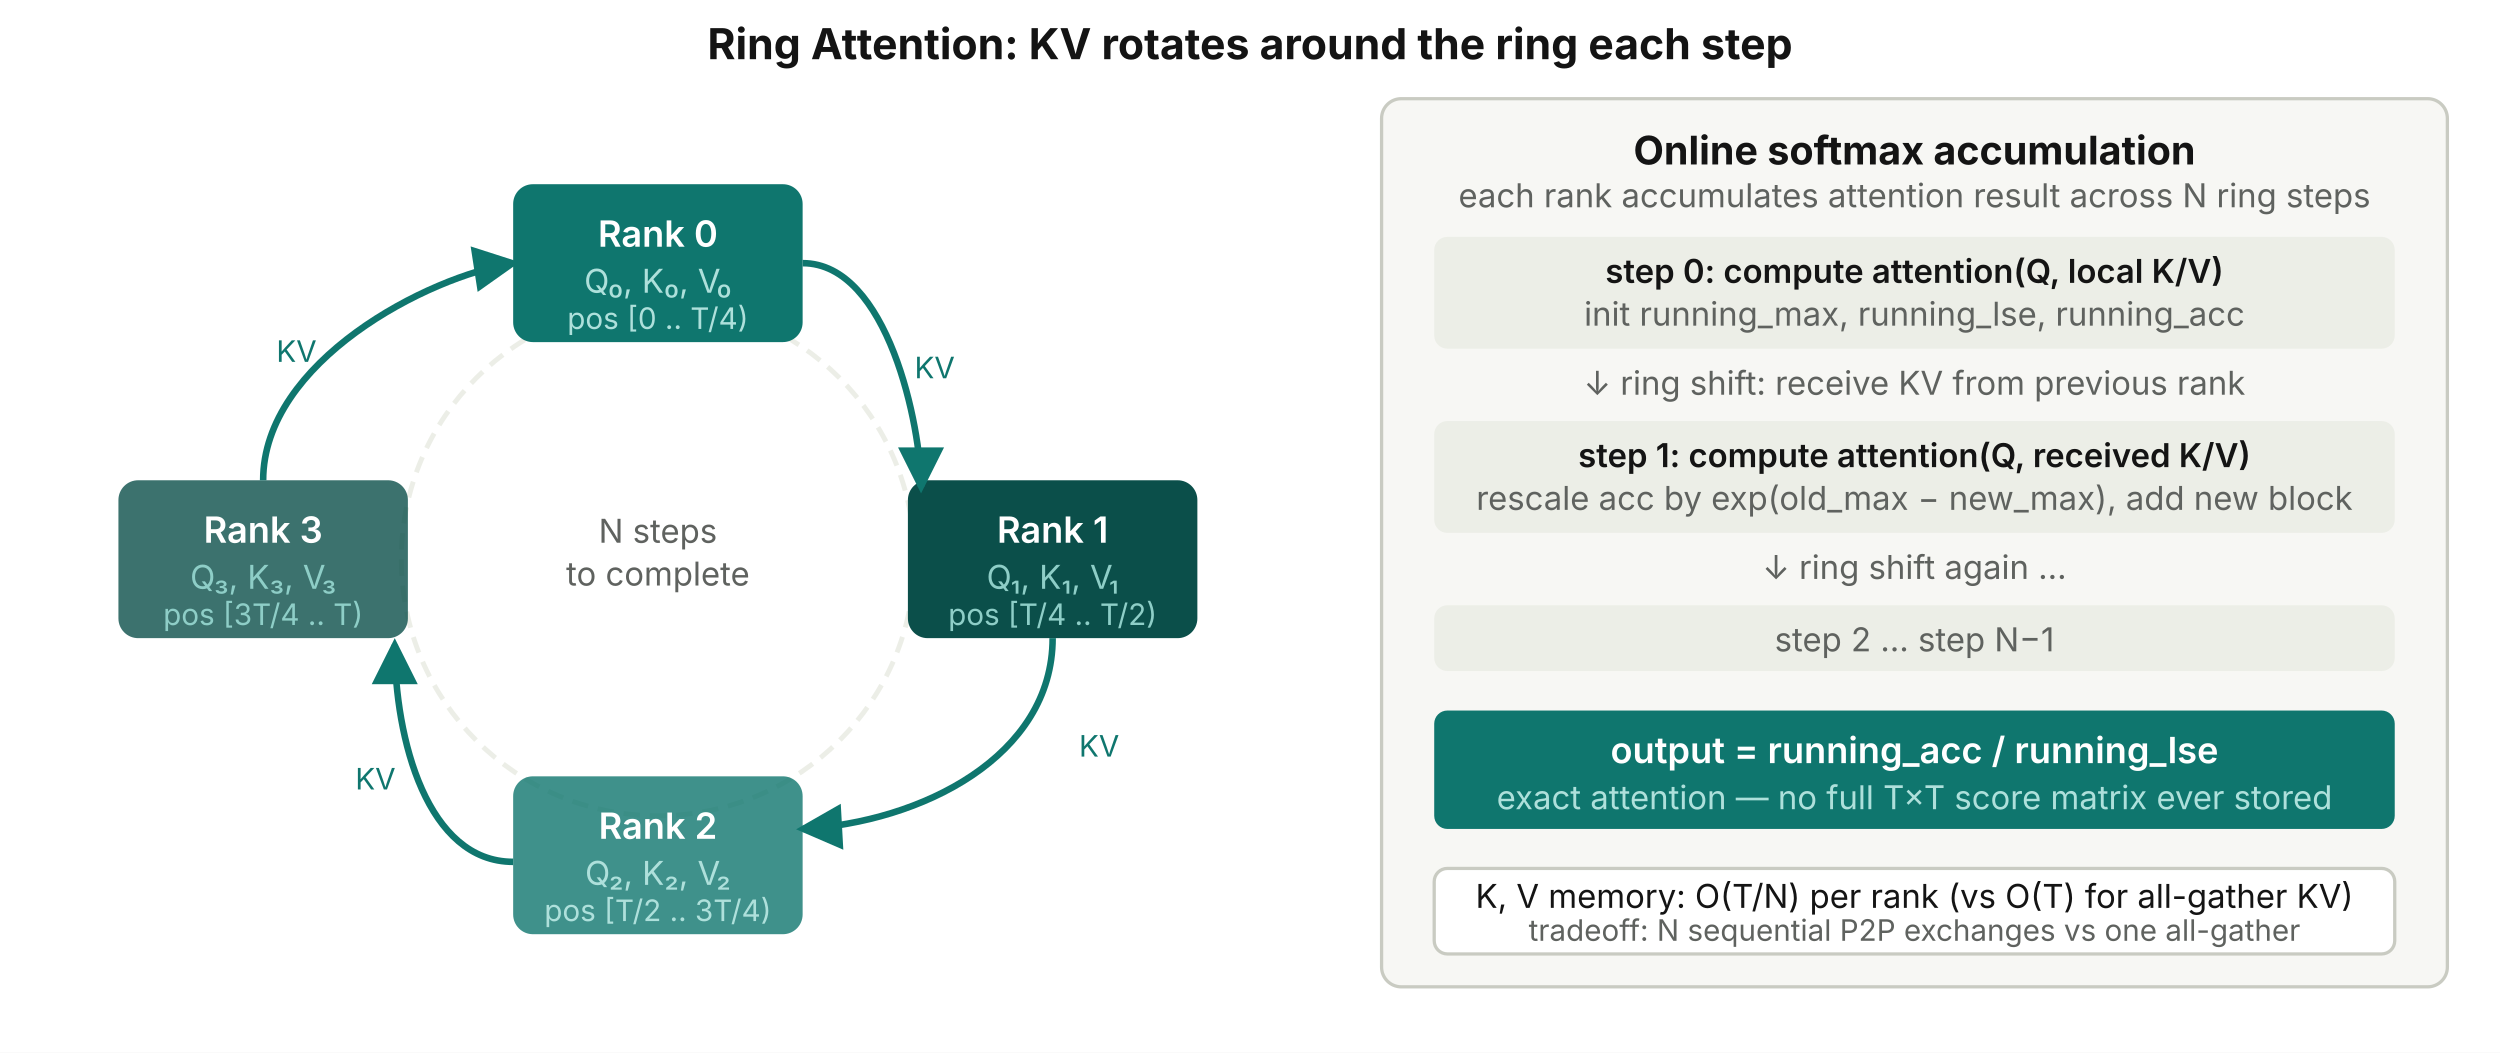
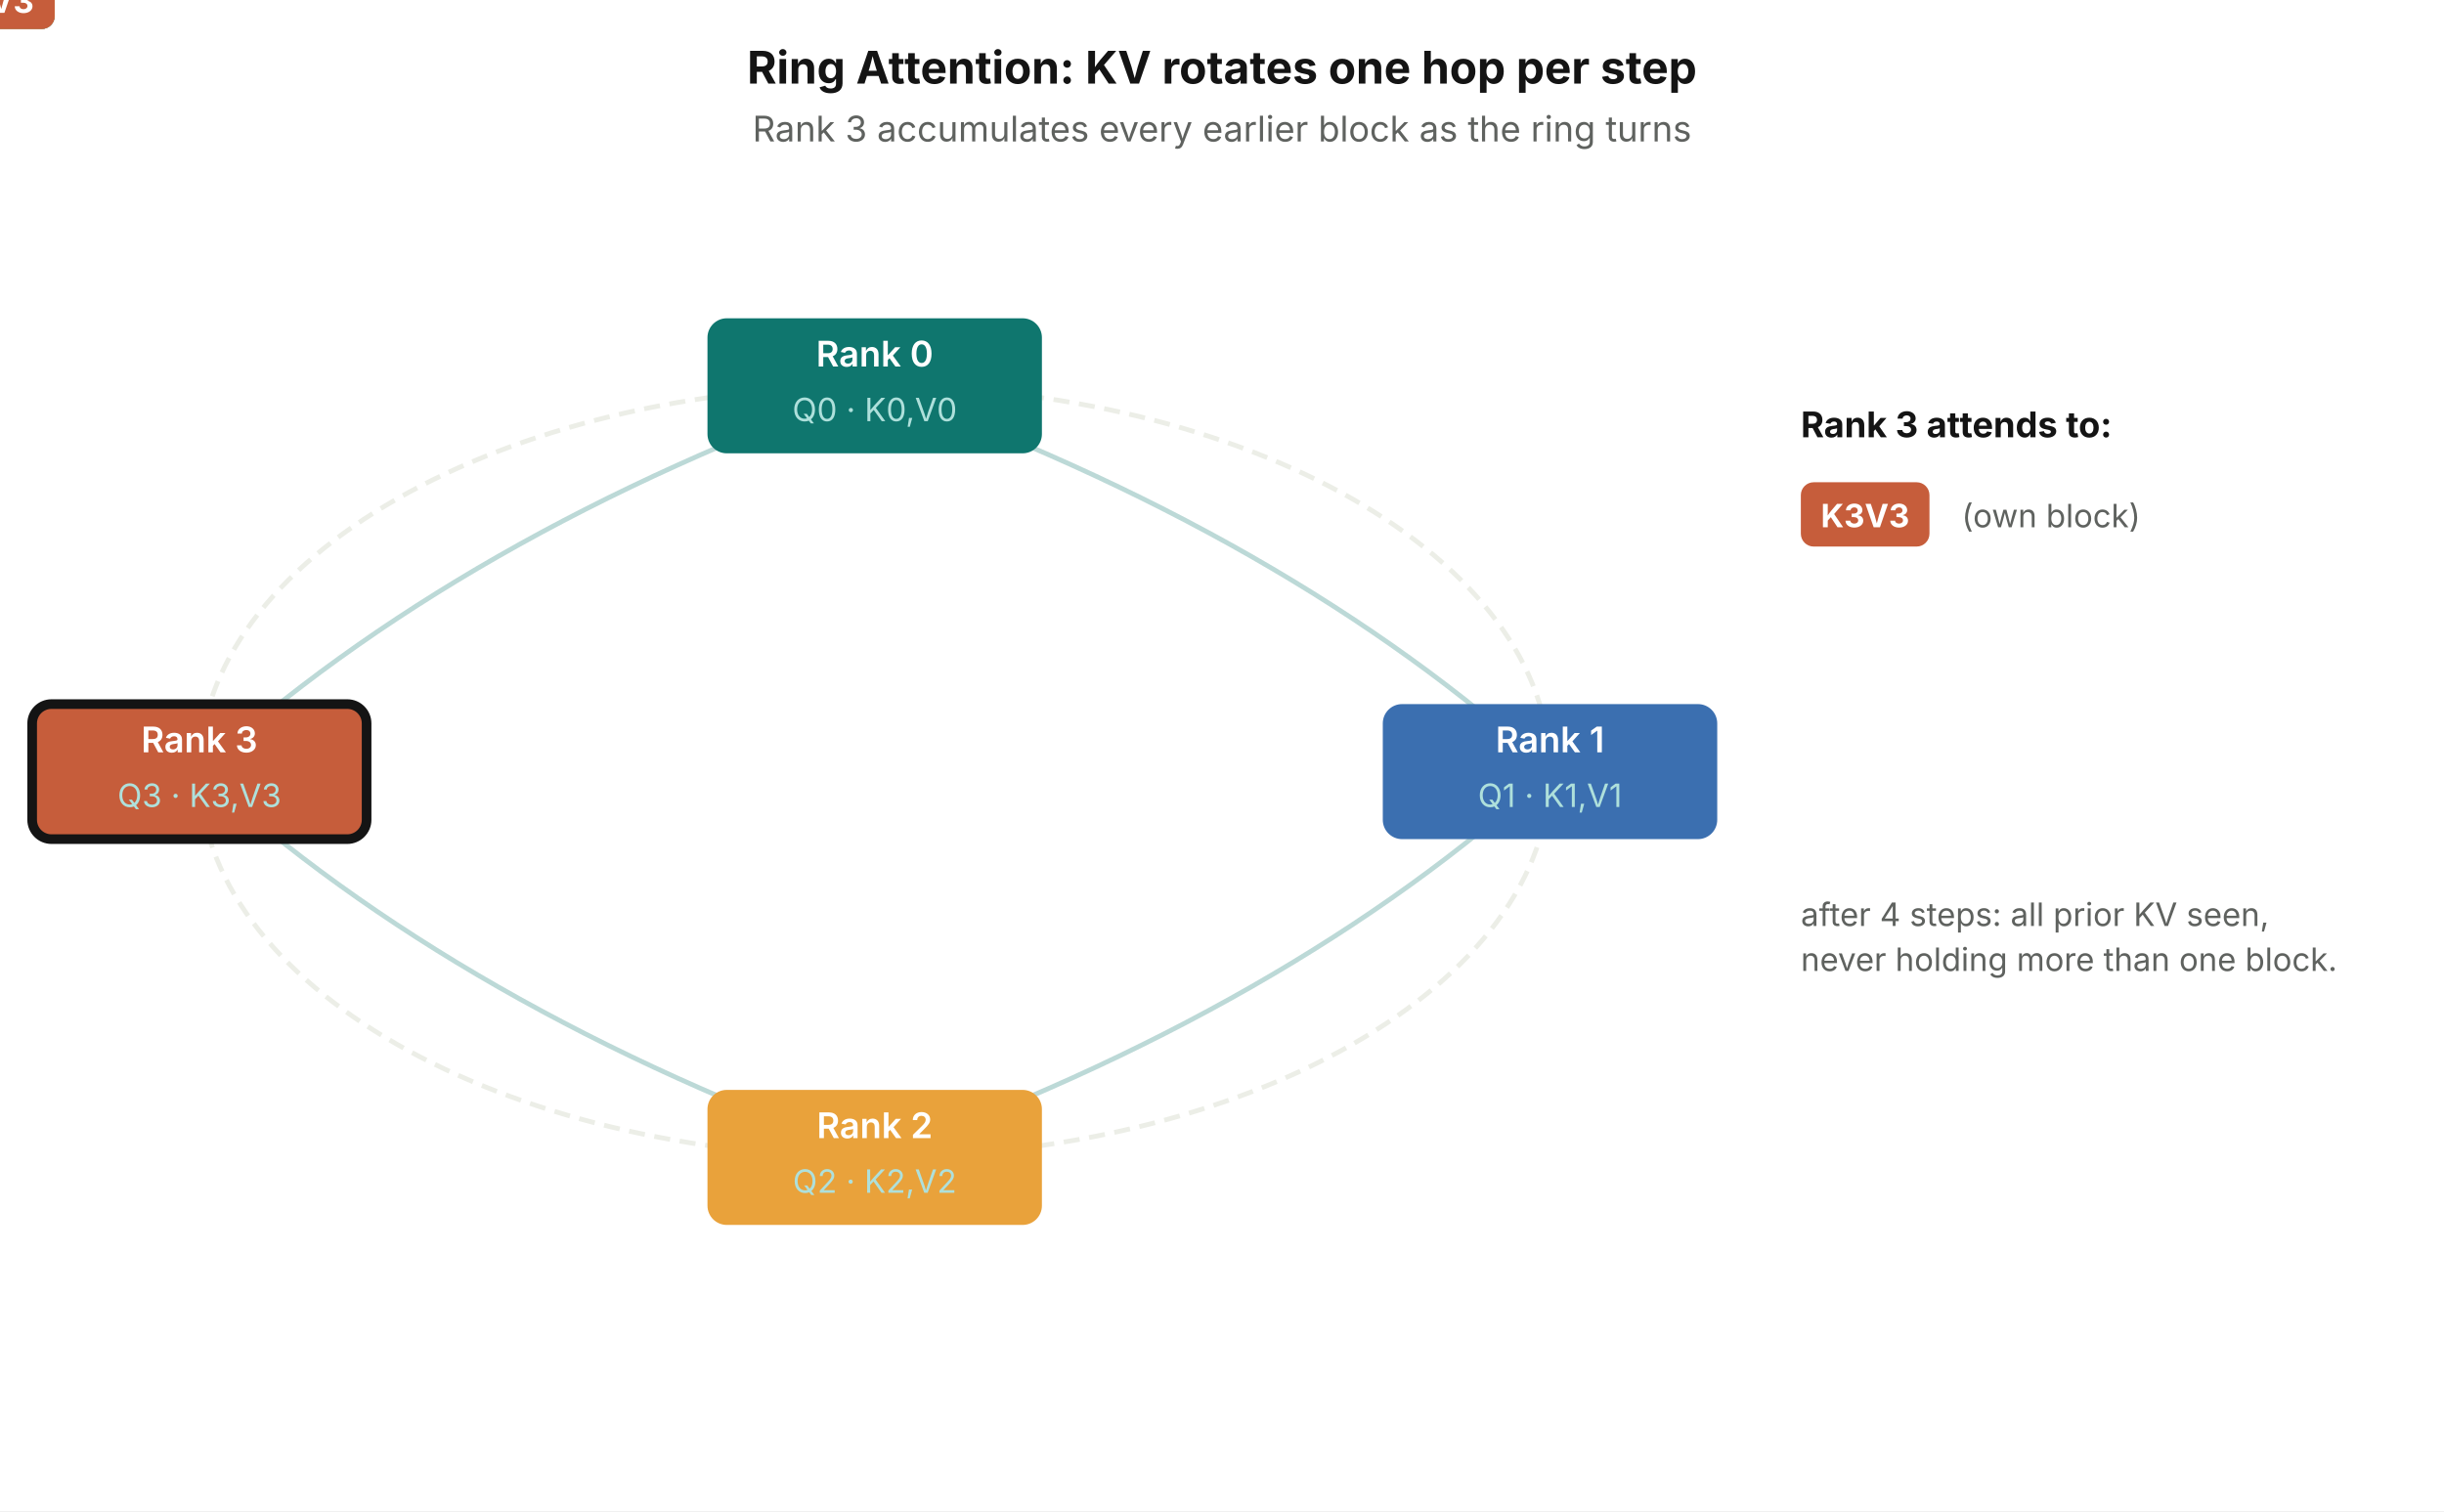
- <svg xmlns="http://www.w3.org/2000/svg" viewBox="0 0 760 320" font-family="system-ui,-apple-system,sans-serif">
-   <rect width="760" height="320" fill="#fff" />
+ <svg xmlns="http://www.w3.org/2000/svg" viewBox="0 0 760 470" font-family="system-ui,-apple-system,sans-serif">
+   <rect width="760" height="470" fill="#fff" />
  <defs>
-     <marker id="arr" markerWidth="7" markerHeight="7" refX="6" refY="3.5" orient="auto">
-       <path d="M0,0 L7,3.5 L0,7 Z" fill="#5f625f" />
-     </marker>
    <marker id="arr-t" markerWidth="7" markerHeight="7" refX="6" refY="3.5" orient="auto">
      <path d="M0,0 L7,3.5 L0,7 Z" fill="#0f766e" />
    </marker>
  </defs>
-   <text x="380" y="18" text-anchor="middle" font-size="13" font-weight="700" fill="#141414">Ring Attention: KV rotates around the ring each step</text>
-   <circle cx="200" cy="170" r="78" fill="none" stroke="#eceee7" stroke-width="1.5" stroke-dasharray="5,3" />
-   <rect x="156" y="56" width="88" height="48" rx="6" fill="#0f766e" />
-   <text x="200" y="75" text-anchor="middle" font-size="11" font-weight="600" fill="#fff">Rank 0</text>
-   <text x="200" y="89" text-anchor="middle" font-size="10" fill="#aee0db">Q₀, K₀, V₀</text>
-   <text x="200" y="100" text-anchor="middle" font-size="9" fill="#aee0db">pos [0 .. T/4)</text>
-   <rect x="276" y="146" width="88" height="48" rx="6" fill="#0b4f4a" />
-   <text x="320" y="165" text-anchor="middle" font-size="11" font-weight="600" fill="#fff">Rank 1</text>
-   <text x="320" y="179" text-anchor="middle" font-size="10" fill="#8ecec7">Q₁, K₁, V₁</text>
-   <text x="320" y="190" text-anchor="middle" font-size="9" fill="#8ecec7">pos [T/4 .. T/2)</text>
-   <rect x="156" y="236" width="88" height="48" rx="6" fill="#0f766e" opacity="0.8" />
-   <text x="200" y="255" text-anchor="middle" font-size="11" font-weight="600" fill="#fff">Rank 2</text>
-   <text x="200" y="269" text-anchor="middle" font-size="10" fill="#aee0db">Q₂, K₂, V₂</text>
-   <text x="200" y="280" text-anchor="middle" font-size="9" fill="#aee0db">pos [T/2 .. 3T/4)</text>
-   <rect x="36" y="146" width="88" height="48" rx="6" fill="#0b4f4a" opacity="0.8" />
-   <text x="80" y="165" text-anchor="middle" font-size="11" font-weight="600" fill="#fff">Rank 3</text>
-   <text x="80" y="179" text-anchor="middle" font-size="10" fill="#8ecec7">Q₃, K₃, V₃</text>
-   <text x="80" y="190" text-anchor="middle" font-size="9" fill="#8ecec7">pos [3T/4 .. T)</text>
-   <path d="M 244,80 C 270,80 280,130 280,148" fill="none" stroke="#0f766e" stroke-width="2" marker-end="url(#arr-t)" />
-   <text x="278" y="115" font-size="9" fill="#0f766e">KV</text>
-   <path d="M 320,194 C 320,230 280,250 244,252" fill="none" stroke="#0f766e" stroke-width="2" marker-end="url(#arr-t)" />
-   <text x="328" y="230" font-size="9" fill="#0f766e">KV</text>
-   <path d="M 156,262 C 130,262 120,225 120,196" fill="none" stroke="#0f766e" stroke-width="2" marker-end="url(#arr-t)" />
-   <text x="108" y="240" font-size="9" fill="#0f766e">KV</text>
-   <path d="M 80,146 C 80,110 130,84 156,80" fill="none" stroke="#0f766e" stroke-width="2" marker-end="url(#arr-t)" />
-   <text x="84" y="110" font-size="9" fill="#0f766e">KV</text>
-   <text x="200" y="165" text-anchor="middle" font-size="10" fill="#5f625f">N steps</text>
-   <text x="200" y="178" text-anchor="middle" font-size="10" fill="#5f625f">to complete</text>
-   <rect x="420" y="30" width="324" height="270" rx="6" fill="#f7f7f4" stroke="#c9cbc2" stroke-width="1" />
-   <text x="582" y="50" text-anchor="middle" font-size="12" font-weight="700" fill="#141414">Online softmax accumulation</text>
-   <text x="582" y="63" text-anchor="middle" font-size="10" fill="#5f625f">each rank accumulates attention result across N ring steps</text>
-   <rect x="436" y="72" width="292" height="34" rx="4" fill="#eceee7" />
-   <text x="582" y="86" text-anchor="middle" font-size="10" font-weight="600" fill="#141414">step 0: compute attention(Q, local K/V)</text>
-   <text x="582" y="99" text-anchor="middle" font-size="10" fill="#5f625f">init running_max, running_lse, running_acc</text>
-   <text x="582" y="120" text-anchor="middle" font-size="10" fill="#5f625f">↓ ring shift: receive KV from previous rank</text>
-   <rect x="436" y="128" width="292" height="34" rx="4" fill="#eceee7" />
-   <text x="582" y="142" text-anchor="middle" font-size="10" font-weight="600" fill="#141414">step 1: compute attention(Q, received K/V)</text>
-   <text x="582" y="155" text-anchor="middle" font-size="10" fill="#5f625f">rescale acc by exp(old_max − new_max), add new block</text>
-   <text x="582" y="176" text-anchor="middle" font-size="10" fill="#5f625f">↓ ring shift again …</text>
-   <rect x="436" y="184" width="292" height="20" rx="4" fill="#eceee7" />
-   <text x="582" y="198" text-anchor="middle" font-size="10" fill="#5f625f">step 2 … step N−1</text>
-   <rect x="436" y="216" width="292" height="36" rx="4" fill="#0f766e" />
-   <text x="582" y="232" text-anchor="middle" font-size="11" font-weight="600" fill="#fff">output = running_acc / running_lse</text>
-   <text x="582" y="246" text-anchor="middle" font-size="10" fill="#aee0db">exact attention — no full T×T score matrix ever stored</text>
-   <rect x="436" y="264" width="292" height="26" rx="4" fill="#fff" stroke="#c9cbc2" stroke-width="1" />
-   <text x="582" y="276" text-anchor="middle" font-size="10" fill="#141414">K, V memory: O(T/N) per rank  (vs O(T) for all-gather KV)</text>
-   <text x="582" y="286" text-anchor="middle" font-size="9" fill="#5f625f">tradeoff: N sequential P2P exchanges vs one all-gather</text>
+   <text x="380" y="26" text-anchor="middle" font-size="14" font-weight="700" fill="#141414">Ring Attention: KV rotates one hop per step</text>
+   <text x="380" y="44" text-anchor="middle" font-size="11" fill="#5f625f">Rank 3 accumulates every earlier block as the ring turns</text>
+   <ellipse cx="272" cy="240" rx="210" ry="120" fill="none" stroke="#eceee7" stroke-width="1.5" stroke-dasharray="5,3" />
+   <path d="M 272,120 Q 401,166 482,240" fill="none" stroke="#0f766e" stroke-width="1.5" opacity="0.28" marker-end="url(#arr-t)" />
+   <path d="M 482,240 Q 401,314 272,360" fill="none" stroke="#0f766e" stroke-width="1.5" opacity="0.28" marker-end="url(#arr-t)" />
+   <path d="M 272,360 Q 143,314 62,240" fill="none" stroke="#0f766e" stroke-width="1.5" opacity="0.28" marker-end="url(#arr-t)" />
+   <path d="M 62,240 Q 143,166 272,120" fill="none" stroke="#0f766e" stroke-width="1.5" opacity="0.28" marker-end="url(#arr-t)" />
+   <rect x="220" y="99" width="104" height="42" rx="6" fill="#0f766e" />
+   <text x="272" y="114" text-anchor="middle" font-size="11" font-weight="600" fill="#fff">Rank 0</text>
+   <text x="272" y="131" text-anchor="middle" font-size="10" fill="#aee0db">Q0 · K0,V0</text>
+   <rect x="430" y="219" width="104" height="42" rx="6" fill="#3b6fb0" />
+   <text x="482" y="234" text-anchor="middle" font-size="11" font-weight="600" fill="#fff">Rank 1</text>
+   <text x="482" y="251" text-anchor="middle" font-size="10" fill="#aee0db">Q1 · K1,V1</text>
+   <rect x="220" y="339" width="104" height="42" rx="6" fill="#e9a23b" />
+   <text x="272" y="354" text-anchor="middle" font-size="11" font-weight="600" fill="#fff">Rank 2</text>
+   <text x="272" y="371" text-anchor="middle" font-size="10" fill="#aee0db">Q2 · K2,V2</text>
+   <rect x="10" y="219" width="104" height="42" rx="6" fill="#c65d3b" stroke="#141414" stroke-width="3" />
+   <text x="62" y="234" text-anchor="middle" font-size="11" font-weight="600" fill="#fff">Rank 3</text>
+   <text x="62" y="251" text-anchor="middle" font-size="10" fill="#aee0db">Q3 · K3,V3</text>
+   <g>
+     <rect x="-17" y="-9" width="34" height="18" rx="4" fill="#0f766e" />
+     <text x="0" y="4" text-anchor="middle" font-size="10" font-weight="700" fill="#fff">KV0</text>
+     <animateMotion dur="7.6s" repeatCount="indefinite" path="M 272.0,168.0 A 132,72 0 0 1 272.0,312.0 A 132,72 0 0 1 272.0,168.0 Z" keyPoints="0;0;0.25;0.25;0.25;0.5;0.5;0.5;0.75;0.75;0.75;1" keyTimes="0;0.113;0.25;0.25;0.362;0.5;0.5;0.613;0.75;0.75;0.863;1" calcMode="linear" />
+   </g>
+   <g>
+     <rect x="-17" y="-9" width="34" height="18" rx="4" fill="#3b6fb0" />
+     <text x="0" y="4" text-anchor="middle" font-size="10" font-weight="700" fill="#fff">KV1</text>
+     <animateMotion dur="7.6s" repeatCount="indefinite" path="M 404.0,240.0 A 132,72 0 0 1 140.0,240.0 A 132,72 0 0 1 404.0,240.0 Z" keyPoints="0;0;0.25;0.25;0.25;0.5;0.5;0.5;0.75;0.75;0.75;1" keyTimes="0;0.113;0.25;0.25;0.362;0.5;0.5;0.613;0.75;0.75;0.863;1" calcMode="linear" />
+   </g>
+   <g>
+     <rect x="-17" y="-9" width="34" height="18" rx="4" fill="#e9a23b" />
+     <text x="0" y="4" text-anchor="middle" font-size="10" font-weight="700" fill="#fff">KV2</text>
+     <animateMotion dur="7.6s" repeatCount="indefinite" path="M 272.0,312.0 A 132,72 0 0 1 272.0,168.0 A 132,72 0 0 1 272.0,312.0 Z" keyPoints="0;0;0.25;0.25;0.25;0.5;0.5;0.5;0.75;0.75;0.75;1" keyTimes="0;0.113;0.25;0.25;0.362;0.5;0.5;0.613;0.75;0.75;0.863;1" calcMode="linear" />
+   </g>
+   <g>
+     <rect x="-17" y="-9" width="34" height="18" rx="4" fill="#c65d3b" />
+     <text x="0" y="4" text-anchor="middle" font-size="10" font-weight="700" fill="#fff">KV3</text>
+     <animateMotion dur="7.6s" repeatCount="indefinite" path="M 140.0,240.0 A 132,72 0 0 1 404.0,240.0 A 132,72 0 0 1 140.0,240.0 Z" keyPoints="0;0;0.25;0.25;0.25;0.5;0.5;0.5;0.75;0.75;0.75;1" keyTimes="0;0.113;0.25;0.25;0.362;0.5;0.5;0.613;0.75;0.75;0.863;1" calcMode="linear" />
+   </g>
+   <text x="560" y="136" font-size="11" font-weight="700" fill="#141414">Rank 3 attends to:</text>
+   <g opacity="1">
+     <rect x="560" y="150" width="40" height="20" rx="4" fill="#c65d3b" />
+     <text x="580" y="164" text-anchor="middle" font-size="10" font-weight="700" fill="#fff">K3V3</text>
+     <text x="610" y="164" font-size="10" fill="#5f625f">(own block)</text>
+   </g>
+   <g opacity="0">
+     <rect x="560" y="180" width="40" height="20" rx="4" fill="#e9a23b" />
+     <text x="580" y="194" text-anchor="middle" font-size="10" font-weight="700" fill="#fff">K2V2</text>
+     <text x="610" y="194" font-size="10" fill="#5f625f">(from rank 2)</text>
+     <animate attributeName="opacity" dur="7.6s" repeatCount="indefinite" keyTimes="0;0.25;0.25;1" values="0;0;1;1" />
+   </g>
+   <g opacity="0">
+     <rect x="560" y="210" width="40" height="20" rx="4" fill="#3b6fb0" />
+     <text x="580" y="224" text-anchor="middle" font-size="10" font-weight="700" fill="#fff">K1V1</text>
+     <text x="610" y="224" font-size="10" fill="#5f625f">(from rank 1)</text>
+     <animate attributeName="opacity" dur="7.6s" repeatCount="indefinite" keyTimes="0;0.5;0.5;1" values="0;0;1;1" />
+   </g>
+   <g opacity="0">
+     <rect x="560" y="240" width="40" height="20" rx="4" fill="#0f766e" />
+     <text x="580" y="254" text-anchor="middle" font-size="10" font-weight="700" fill="#fff">K0V0</text>
+     <text x="610" y="254" font-size="10" fill="#5f625f">(from rank 0)</text>
+     <animate attributeName="opacity" dur="7.6s" repeatCount="indefinite" keyTimes="0;0.75;0.75;1" values="0;0;1;1" />
+   </g>
+   <text x="560" y="288" font-size="10" fill="#5f625f">after 4 steps: all prior KV seen,</text>
+   <text x="560" y="302" font-size="10" fill="#5f625f">never holding more than one block.</text>
</svg>
